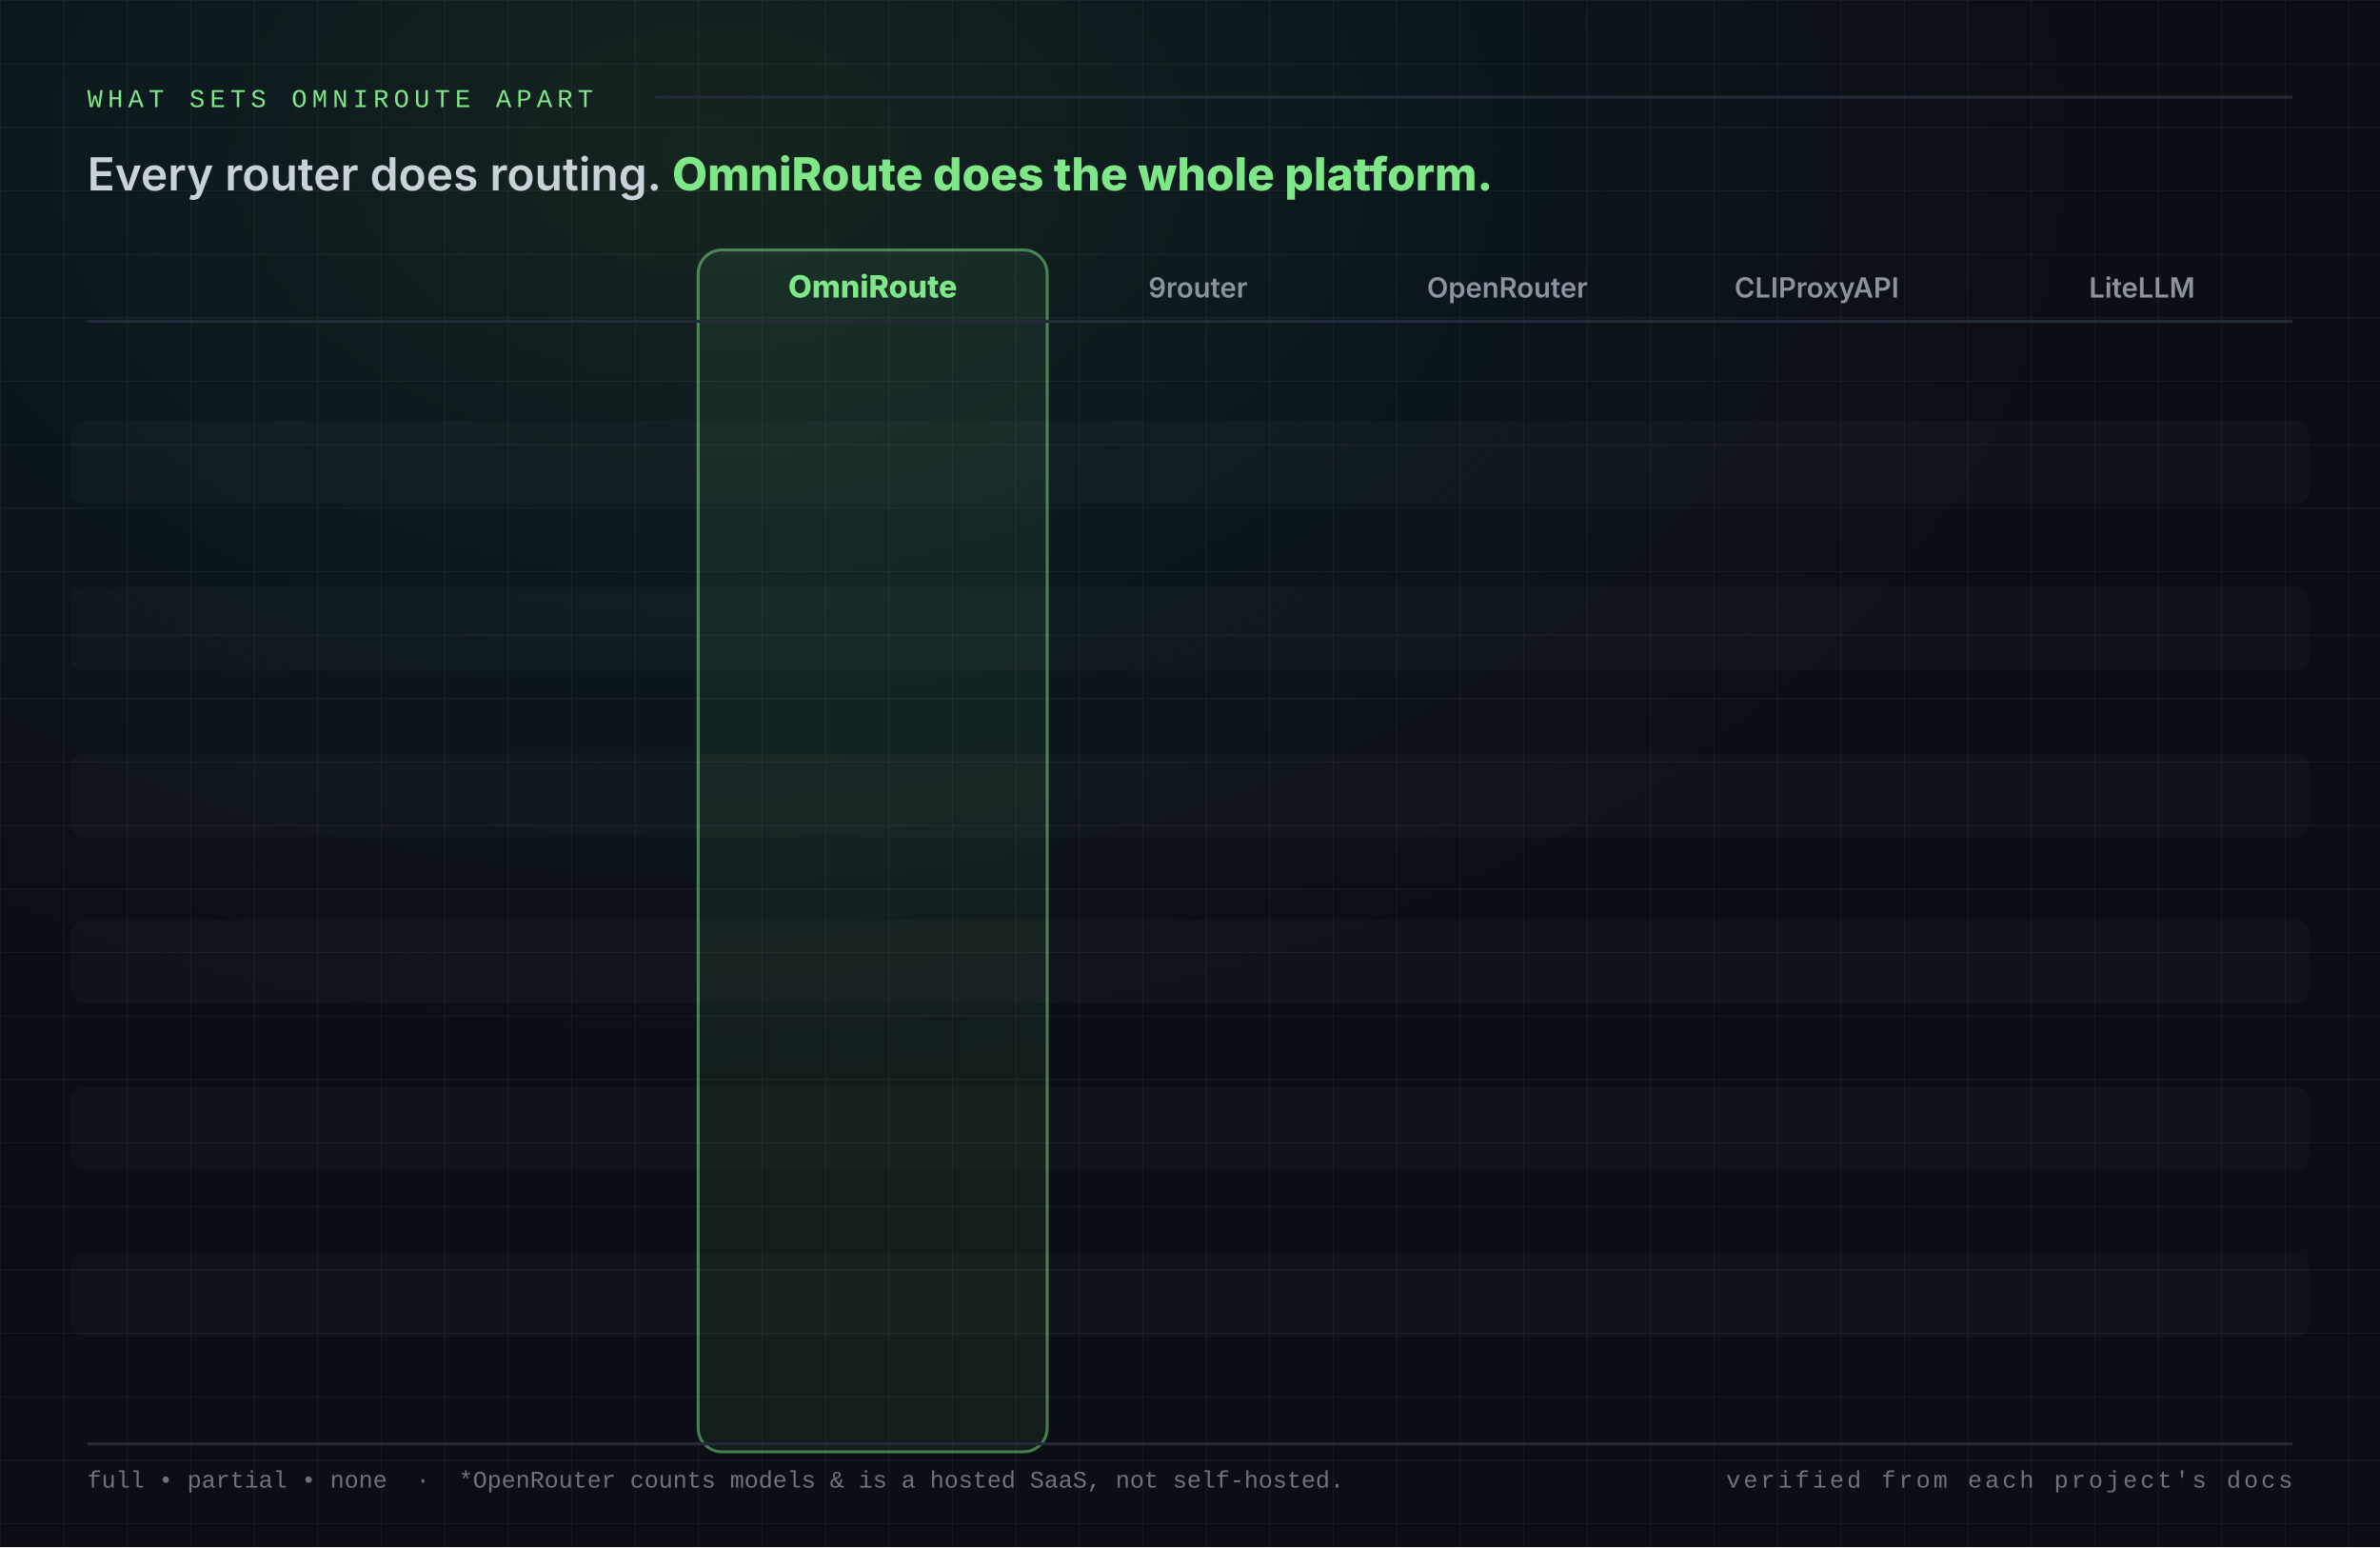
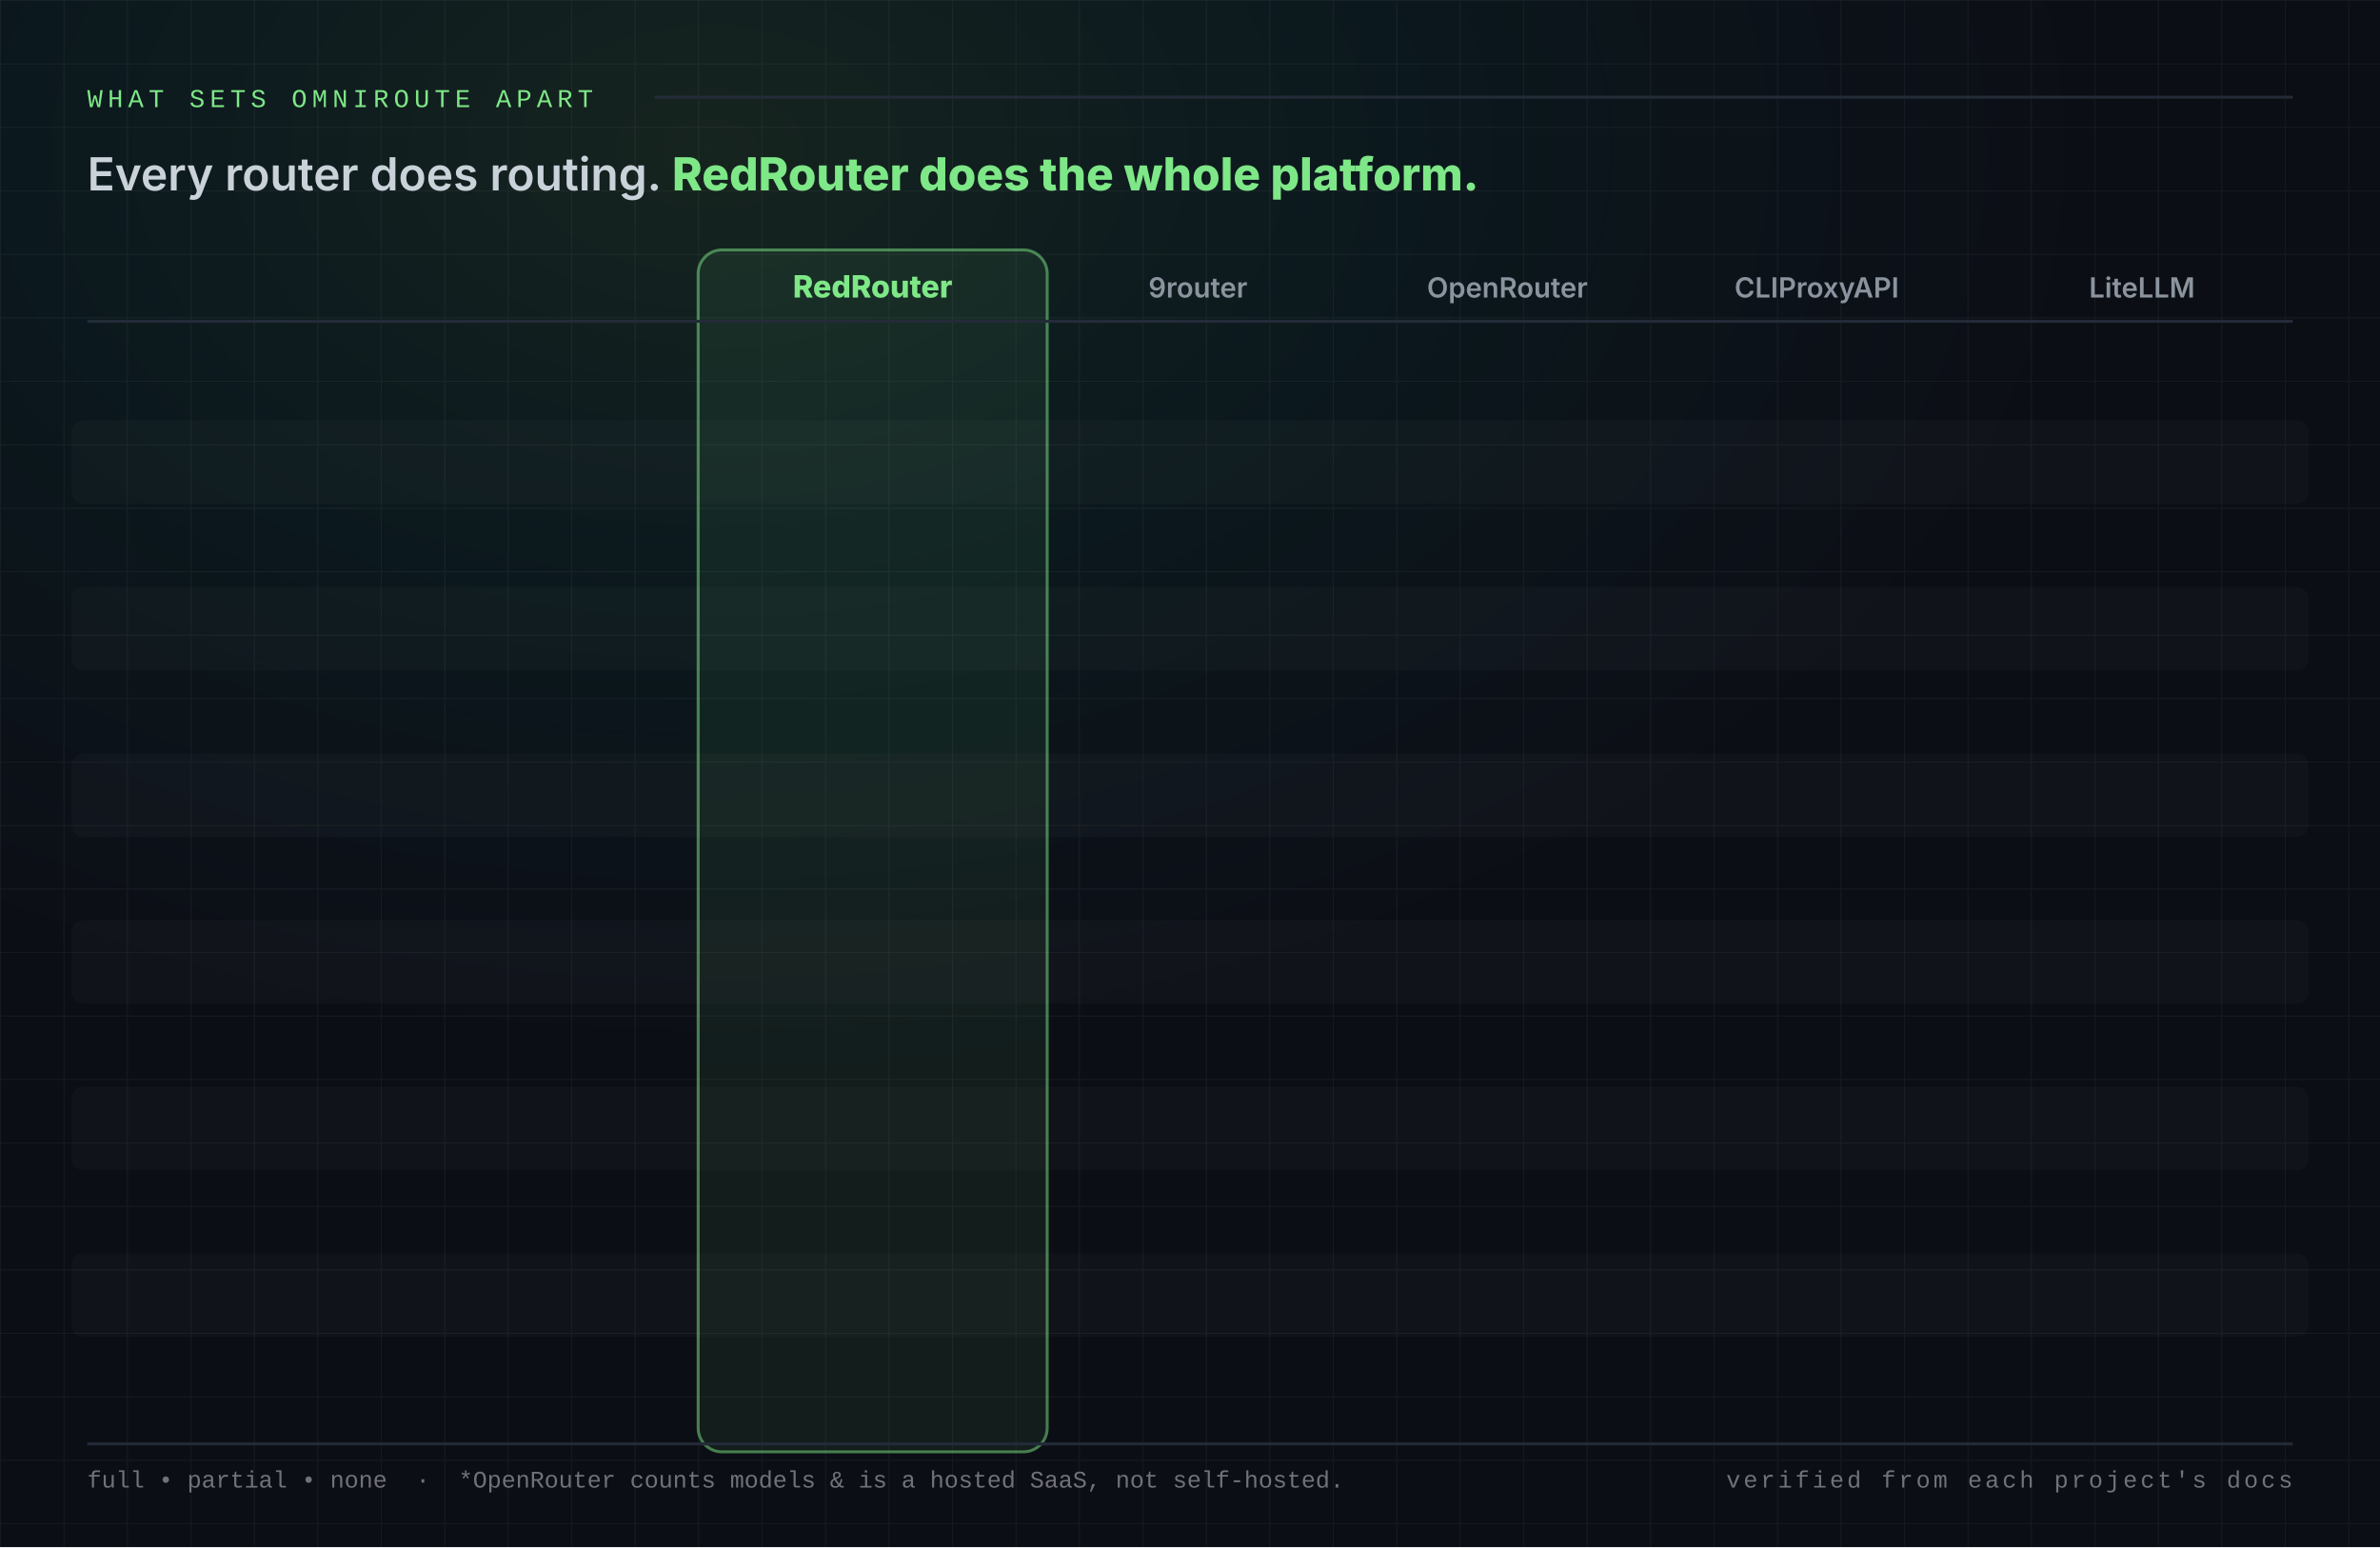
- <svg xmlns="http://www.w3.org/2000/svg" viewBox="0 0 1200 780" role="img" aria-label="Comparison table: OmniRoute versus 9router, OpenRouter, CLIProxyAPI and LiteLLM across 13 capabilities. OmniRoute is the only one with the full set: 377 providers, 150+ free providers built-in, 20 routing strategies, 12-engine token compression, a built-in MCP server with 110 tools, A2A protocol, persistent memory, guardrails, cloud agents, TLS fingerprint stealth, desktop/Termux/PWA, 43 UI locales and 100% MIT self-hosted. 9router has free providers, RTK compression and translation but no MCP, A2A, memory, guardrails, cloud agents or stealth. OpenRouter is a hosted SaaS with 400+ models, guardrails and a hosted MCP but is not self-hosted and lacks A2A, memory, cloud agents and stealth. CLIProxyAPI is a light OAuth proxy with two routing strategies. LiteLLM has 100+ providers, A2A and extensive guardrails but no memory, compression, free tier, stealth or cloud agents.">
+ <svg xmlns="http://www.w3.org/2000/svg" viewBox="0 0 1200 780" role="img" aria-label="Comparison table: RedRouter versus 9router, OpenRouter, CLIProxyAPI and LiteLLM across 13 capabilities. RedRouter is the only one with the full set: 377 providers, 150+ free providers built-in, 20 routing strategies, 12-engine token compression, a built-in MCP server with 110 tools, A2A protocol, persistent memory, guardrails, cloud agents, TLS fingerprint stealth, desktop/Termux/PWA, 43 UI locales and 100% MIT self-hosted. 9router has free providers, RTK compression and translation but no MCP, A2A, memory, guardrails, cloud agents or stealth. OpenRouter is a hosted SaaS with 400+ models, guardrails and a hosted MCP but is not self-hosted and lacks A2A, memory, cloud agents and stealth. CLIProxyAPI is a light OAuth proxy with two routing strategies. LiteLLM has 100+ providers, A2A and extensive guardrails but no memory, compression, free tier, stealth or cloud agents.">
  <defs>
    <pattern id="gC" width="32" height="32" patternUnits="userSpaceOnUse">
      <path d="M 32 0 L 0 0 0 32" fill="none" stroke="#ffffff" stroke-opacity="0.05" stroke-width="1" />
    </pattern>
    <radialGradient id="gGlow" cx="30%" cy="10%" r="60%">
      <stop offset="0%" stop-color="#7ee787" stop-opacity="0.10" />
      <stop offset="60%" stop-color="#00cec9" stop-opacity="0.04" />
      <stop offset="100%" stop-color="#6366f1" stop-opacity="0" />
    </radialGradient>
    <g id="yes">
      <circle r="11" fill="#7ee787" fill-opacity="0.14" />
      <path d="M -5 0.3 L -1.6 3.7 L 5.4 -4" stroke="#7ee787" stroke-width="2.4" fill="none" stroke-linecap="round" stroke-linejoin="round" />
    </g>
    <g id="no">
      <circle r="11" fill="#6e7681" fill-opacity="0.10" />
      <path d="M -3.8 -3.8 L 3.8 3.8 M 3.8 -3.8 L -3.8 3.8" stroke="#6e7681" stroke-width="2.1" stroke-linecap="round" />
    </g>
    <g id="mid">
      <circle r="11" fill="#fdcb6e" fill-opacity="0.13" />
      <path d="M -4.6 0 L 4.6 0" stroke="#fdcb6e" stroke-width="2.4" stroke-linecap="round" />
    </g>
  </defs>
  <rect width="1200" height="780" fill="#0b0e14" />
  <rect width="1200" height="780" fill="url(#gC)" />
  <rect width="1200" height="780" fill="url(#gGlow)" />
  <text x="44" y="54" font-family="Consolas, 'Courier New', monospace" font-size="13" letter-spacing="2.5" fill="#7ee787">WHAT SETS OMNIROUTE APART</text>
  <line x1="330" y1="49" x2="1156" y2="49" stroke="#232b38" stroke-width="1.5" />
-   <text x="44" y="96" font-family="Inter, 'Segoe UI', Arial, Helvetica, system-ui, sans-serif" font-size="23" font-weight="600" fill="#c9d1d9">Every router does routing. <tspan fill="#7ee787" font-weight="800">OmniRoute does the whole platform.</tspan>
+   <text x="44" y="96" font-family="Inter, 'Segoe UI', Arial, Helvetica, system-ui, sans-serif" font-size="23" font-weight="600" fill="#c9d1d9">Every router does routing. <tspan fill="#7ee787" font-weight="800">RedRouter does the whole platform.</tspan>
  </text>
  <rect x="352" y="126" width="176" height="606" rx="12" fill="#7ee787" fill-opacity="0.07" stroke="#7ee787" stroke-opacity="0.5" stroke-width="1.5" />
-   <text x="440" y="150" text-anchor="middle" font-family="Inter, 'Segoe UI', Arial, Helvetica, system-ui, sans-serif" font-size="15.5" font-weight="800" fill="#7ee787">OmniRoute</text>
+   <text x="440" y="150" text-anchor="middle" font-family="Inter, 'Segoe UI', Arial, Helvetica, system-ui, sans-serif" font-size="15.5" font-weight="800" fill="#7ee787">RedRouter</text>
  <text x="604" y="150" text-anchor="middle" font-family="Inter, 'Segoe UI', Arial, Helvetica, system-ui, sans-serif" font-size="14" font-weight="600" fill="#8b949e">9router</text>
  <text x="760" y="150" text-anchor="middle" font-family="Inter, 'Segoe UI', Arial, Helvetica, system-ui, sans-serif" font-size="14" font-weight="600" fill="#8b949e">OpenRouter</text>
  <text x="916" y="150" text-anchor="middle" font-family="Inter, 'Segoe UI', Arial, Helvetica, system-ui, sans-serif" font-size="14" font-weight="600" fill="#8b949e">CLIProxyAPI</text>
  <text x="1080" y="150" text-anchor="middle" font-family="Inter, 'Segoe UI', Arial, Helvetica, system-ui, sans-serif" font-size="14" font-weight="600" fill="#8b949e">LiteLLM</text>
  <line x1="44" y1="162" x2="1156" y2="162" stroke="#232b38" stroke-width="1.5" />
  <g font-family="Inter, 'Segoe UI', Arial, Helvetica, system-ui, sans-serif">
    <g opacity="0">
      <animate attributeName="opacity" values="0;1" dur="0.4s" begin="0.15s" fill="freeze" />
      <text x="44" y="196" font-size="14.5" fill="#c9d1d9">Providers</text>
      <text x="440" y="196" text-anchor="middle" font-family="Inter, 'Segoe UI', Arial, Helvetica, system-ui, sans-serif" font-size="15" font-weight="800" fill="#7ee787">357</text>
      <text x="604" y="196" text-anchor="middle" font-family="Inter, 'Segoe UI', Arial, Helvetica, system-ui, sans-serif" font-size="13.5" font-weight="600" fill="#8b949e">40+</text>
      <text x="760" y="196" text-anchor="middle" font-family="Inter, 'Segoe UI', Arial, Helvetica, system-ui, sans-serif" font-size="13.5" font-weight="600" fill="#8b949e">400+*</text>
      <text x="916" y="196" text-anchor="middle" font-family="Inter, 'Segoe UI', Arial, Helvetica, system-ui, sans-serif" font-size="13.5" font-weight="600" fill="#8b949e">~5</text>
      <text x="1080" y="196" text-anchor="middle" font-family="Inter, 'Segoe UI', Arial, Helvetica, system-ui, sans-serif" font-size="13.5" font-weight="600" fill="#8b949e">100+</text>
    </g>
    <rect x="36" y="212" width="1128" height="42" rx="6" fill="#ffffff" fill-opacity="0.02" />
    <g opacity="0">
      <animate attributeName="opacity" values="0;1" dur="0.4s" begin="0.24s" fill="freeze" />
      <text x="44" y="238" font-size="14.5" fill="#c9d1d9">Free providers built-in</text>
      <text x="440" y="238" text-anchor="middle" font-family="Inter, 'Segoe UI', Arial, Helvetica, system-ui, sans-serif" font-size="15" font-weight="800" fill="#7ee787">150+</text>
      <use href="#yes" x="604" y="233" />
      <use href="#mid" x="760" y="233" />
      <use href="#no" x="916" y="233" />
      <use href="#no" x="1080" y="233" />
    </g>
    <g opacity="0">
      <animate attributeName="opacity" values="0;1" dur="0.4s" begin="0.33s" fill="freeze" />
      <text x="44" y="280" font-size="14.5" fill="#c9d1d9">Routing strategies</text>
      <text x="440" y="280" text-anchor="middle" font-family="Inter, 'Segoe UI', Arial, Helvetica, system-ui, sans-serif" font-size="15" font-weight="800" fill="#7ee787">19</text>
      <text x="604" y="280" text-anchor="middle" font-family="Inter, 'Segoe UI', Arial, Helvetica, system-ui, sans-serif" font-size="13.5" font-weight="600" fill="#8b949e">2</text>
      <text x="760" y="280" text-anchor="middle" font-family="Inter, 'Segoe UI', Arial, Helvetica, system-ui, sans-serif" font-size="13.5" font-weight="600" fill="#8b949e">3</text>
      <text x="916" y="280" text-anchor="middle" font-family="Inter, 'Segoe UI', Arial, Helvetica, system-ui, sans-serif" font-size="13.5" font-weight="600" fill="#8b949e">2</text>
      <text x="1080" y="280" text-anchor="middle" font-family="Inter, 'Segoe UI', Arial, Helvetica, system-ui, sans-serif" font-size="13.5" font-weight="600" fill="#8b949e">6</text>
    </g>
    <rect x="36" y="296" width="1128" height="42" rx="6" fill="#ffffff" fill-opacity="0.02" />
    <g opacity="0">
      <animate attributeName="opacity" values="0;1" dur="0.4s" begin="0.42s" fill="freeze" />
      <text x="44" y="322" font-size="14.5" fill="#c9d1d9">Token compression</text>
      <text x="440" y="322" text-anchor="middle" font-family="Inter, 'Segoe UI', Arial, Helvetica, system-ui, sans-serif" font-size="15" font-weight="800" fill="#7ee787">12 eng</text>
      <use href="#yes" x="604" y="317" />
      <use href="#mid" x="760" y="317" />
      <use href="#no" x="916" y="317" />
      <use href="#no" x="1080" y="317" />
    </g>
    <g opacity="0">
      <animate attributeName="opacity" values="0;1" dur="0.4s" begin="0.51s" fill="freeze" />
      <text x="44" y="364" font-size="14.5" fill="#c9d1d9">Built-in MCP server (own tools)</text>
      <text x="440" y="364" text-anchor="middle" font-family="Inter, 'Segoe UI', Arial, Helvetica, system-ui, sans-serif" font-size="15" font-weight="800" fill="#7ee787">110</text>
      <use href="#no" x="604" y="359" />
      <use href="#mid" x="760" y="359" />
      <use href="#no" x="916" y="359" />
      <use href="#mid" x="1080" y="359" />
    </g>
    <rect x="36" y="380" width="1128" height="42" rx="6" fill="#ffffff" fill-opacity="0.02" />
    <g opacity="0">
      <animate attributeName="opacity" values="0;1" dur="0.4s" begin="0.60s" fill="freeze" />
      <text x="44" y="406" font-size="14.5" fill="#c9d1d9">A2A agent protocol</text>
      <use href="#yes" x="440" y="401" />
      <use href="#no" x="604" y="401" />
      <use href="#no" x="760" y="401" />
      <use href="#no" x="916" y="401" />
      <use href="#yes" x="1080" y="401" />
    </g>
    <g opacity="0">
      <animate attributeName="opacity" values="0;1" dur="0.4s" begin="0.69s" fill="freeze" />
      <text x="44" y="448" font-size="14.5" fill="#c9d1d9">Persistent memory</text>
      <use href="#yes" x="440" y="443" />
      <use href="#no" x="604" y="443" />
      <use href="#no" x="760" y="443" />
      <use href="#no" x="916" y="443" />
      <use href="#no" x="1080" y="443" />
    </g>
    <rect x="36" y="464" width="1128" height="42" rx="6" fill="#ffffff" fill-opacity="0.02" />
    <g opacity="0">
      <animate attributeName="opacity" values="0;1" dur="0.4s" begin="0.78s" fill="freeze" />
      <text x="44" y="490" font-size="14.5" fill="#c9d1d9">Guardrails (PII / injection)</text>
      <use href="#yes" x="440" y="485" />
      <use href="#no" x="604" y="485" />
      <use href="#yes" x="760" y="485" />
      <use href="#no" x="916" y="485" />
      <use href="#yes" x="1080" y="485" />
    </g>
    <g opacity="0">
      <animate attributeName="opacity" values="0;1" dur="0.4s" begin="0.87s" fill="freeze" />
      <text x="44" y="532" font-size="14.5" fill="#c9d1d9">Cloud agents (Codex/Devin/Jules)</text>
      <use href="#yes" x="440" y="527" />
      <use href="#no" x="604" y="527" />
      <use href="#no" x="760" y="527" />
      <use href="#no" x="916" y="527" />
      <use href="#no" x="1080" y="527" />
    </g>
    <rect x="36" y="548" width="1128" height="42" rx="6" fill="#ffffff" fill-opacity="0.02" />
    <g opacity="0">
      <animate attributeName="opacity" values="0;1" dur="0.4s" begin="0.96s" fill="freeze" />
      <text x="44" y="574" font-size="14.5" fill="#c9d1d9">TLS fingerprint stealth (JA3/JA4)</text>
      <use href="#yes" x="440" y="569" />
      <use href="#no" x="604" y="569" />
      <use href="#no" x="760" y="569" />
      <use href="#no" x="916" y="569" />
      <use href="#no" x="1080" y="569" />
    </g>
    <g opacity="0">
      <animate attributeName="opacity" values="0;1" dur="0.4s" begin="1.05s" fill="freeze" />
      <text x="44" y="616" font-size="14.5" fill="#c9d1d9">Desktop · Termux · PWA</text>
      <use href="#yes" x="440" y="611" />
      <use href="#mid" x="604" y="611" />
      <use href="#mid" x="760" y="611" />
      <use href="#mid" x="916" y="611" />
      <use href="#mid" x="1080" y="611" />
    </g>
    <rect x="36" y="632" width="1128" height="42" rx="6" fill="#ffffff" fill-opacity="0.02" />
    <g opacity="0">
      <animate attributeName="opacity" values="0;1" dur="0.4s" begin="1.14s" fill="freeze" />
      <text x="44" y="658" font-size="14.5" fill="#c9d1d9">i18n UI locales</text>
      <text x="440" y="658" text-anchor="middle" font-family="Inter, 'Segoe UI', Arial, Helvetica, system-ui, sans-serif" font-size="15" font-weight="800" fill="#7ee787">43</text>
      <text x="604" y="658" text-anchor="middle" font-family="Inter, 'Segoe UI', Arial, Helvetica, system-ui, sans-serif" font-size="13.5" font-weight="600" fill="#8b949e">6</text>
      <use href="#no" x="760" y="653" />
      <use href="#no" x="916" y="653" />
      <use href="#no" x="1080" y="653" />
    </g>
    <g opacity="0">
      <animate attributeName="opacity" values="0;1" dur="0.4s" begin="1.23s" fill="freeze" />
      <text x="44" y="700" font-size="14.5" fill="#c9d1d9">Self-hosted · 100% MIT</text>
      <text x="440" y="700" text-anchor="middle" font-family="Inter, 'Segoe UI', Arial, Helvetica, system-ui, sans-serif" font-size="15" font-weight="800" fill="#7ee787">MIT</text>
      <text x="604" y="700" text-anchor="middle" font-family="Inter, 'Segoe UI', Arial, Helvetica, system-ui, sans-serif" font-size="13.5" font-weight="600" fill="#8b949e">MIT</text>
      <use href="#no" x="760" y="695" />
      <text x="916" y="700" text-anchor="middle" font-family="Inter, 'Segoe UI', Arial, Helvetica, system-ui, sans-serif" font-size="13.5" font-weight="600" fill="#8b949e">MIT</text>
      <text x="1080" y="700" text-anchor="middle" font-family="Inter, 'Segoe UI', Arial, Helvetica, system-ui, sans-serif" font-size="13.5" font-weight="600" fill="#fdcb6e">open-core</text>
    </g>
  </g>
  <line x1="44" y1="728" x2="1156" y2="728" stroke="#232b38" stroke-width="1.5" />
  <text x="44" y="750" font-family="Consolas, 'Courier New', monospace" font-size="12" fill="#71717a">full • partial • none  ·  *OpenRouter counts models &amp; is a hosted SaaS, not self-hosted.</text>
  <text x="1156" y="750" text-anchor="end" font-family="Consolas, 'Courier New', monospace" font-size="12" letter-spacing="1.5" fill="#71717a">verified from each project's docs</text>
</svg>
